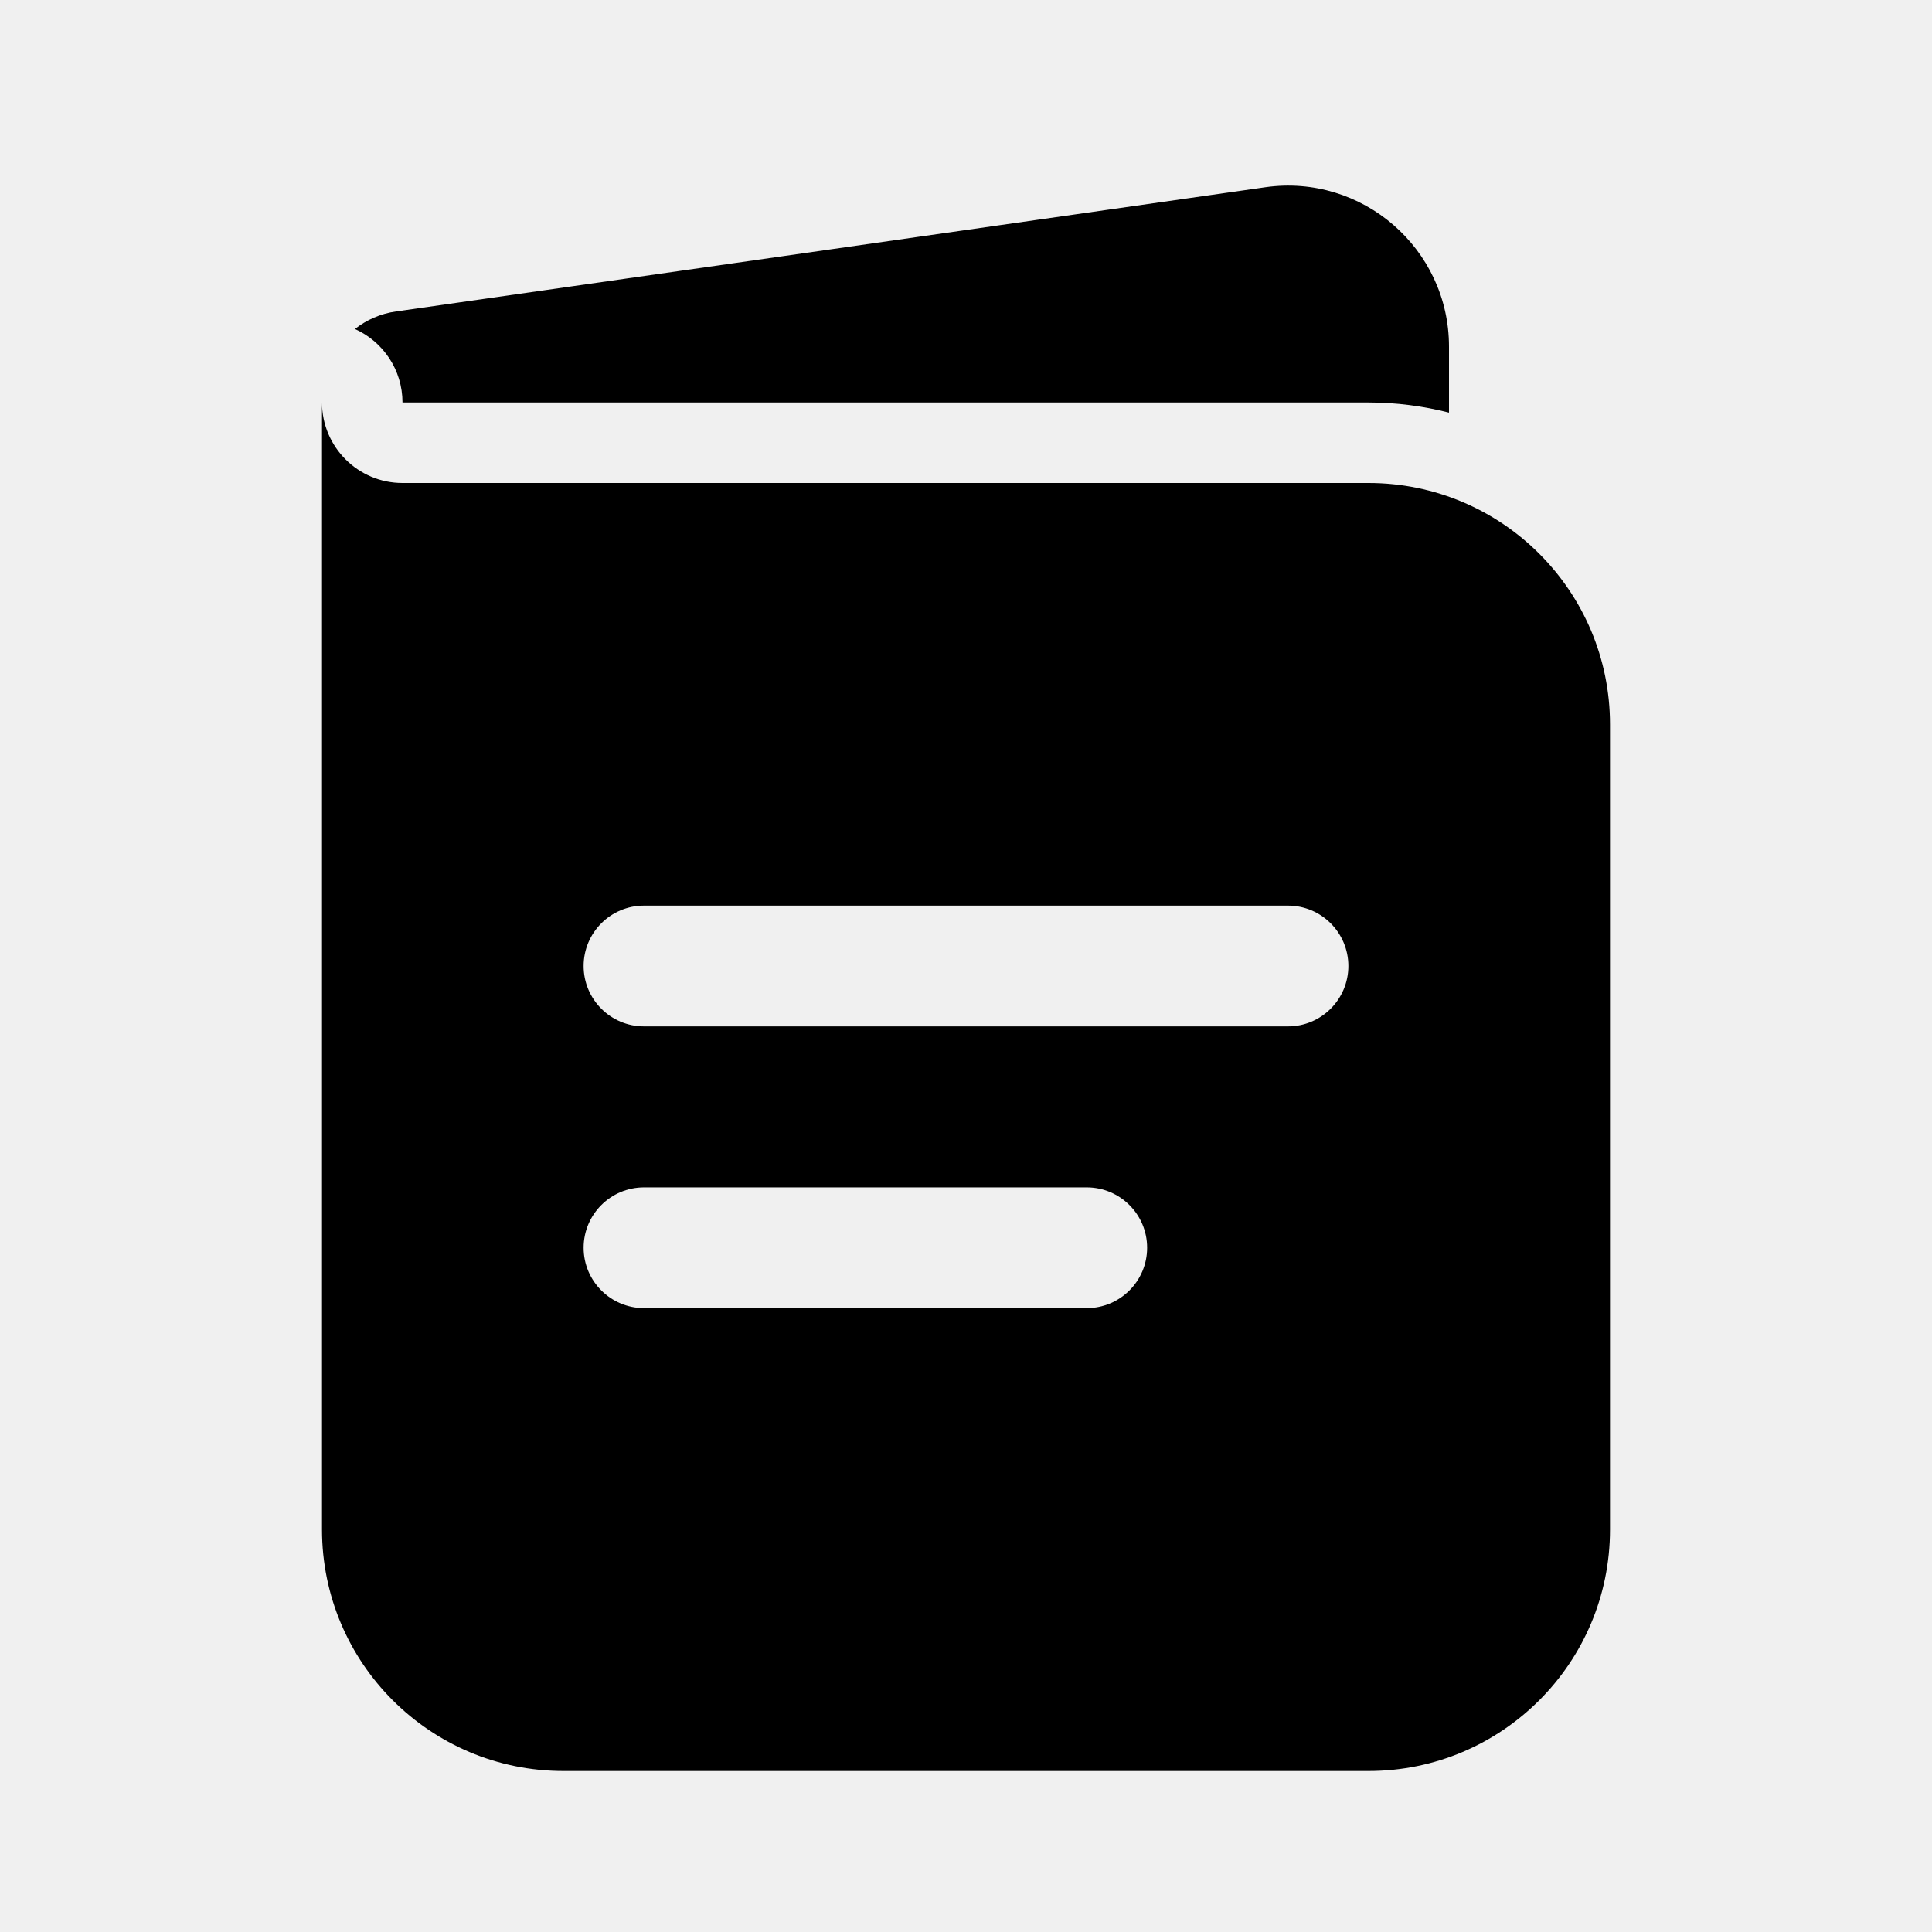
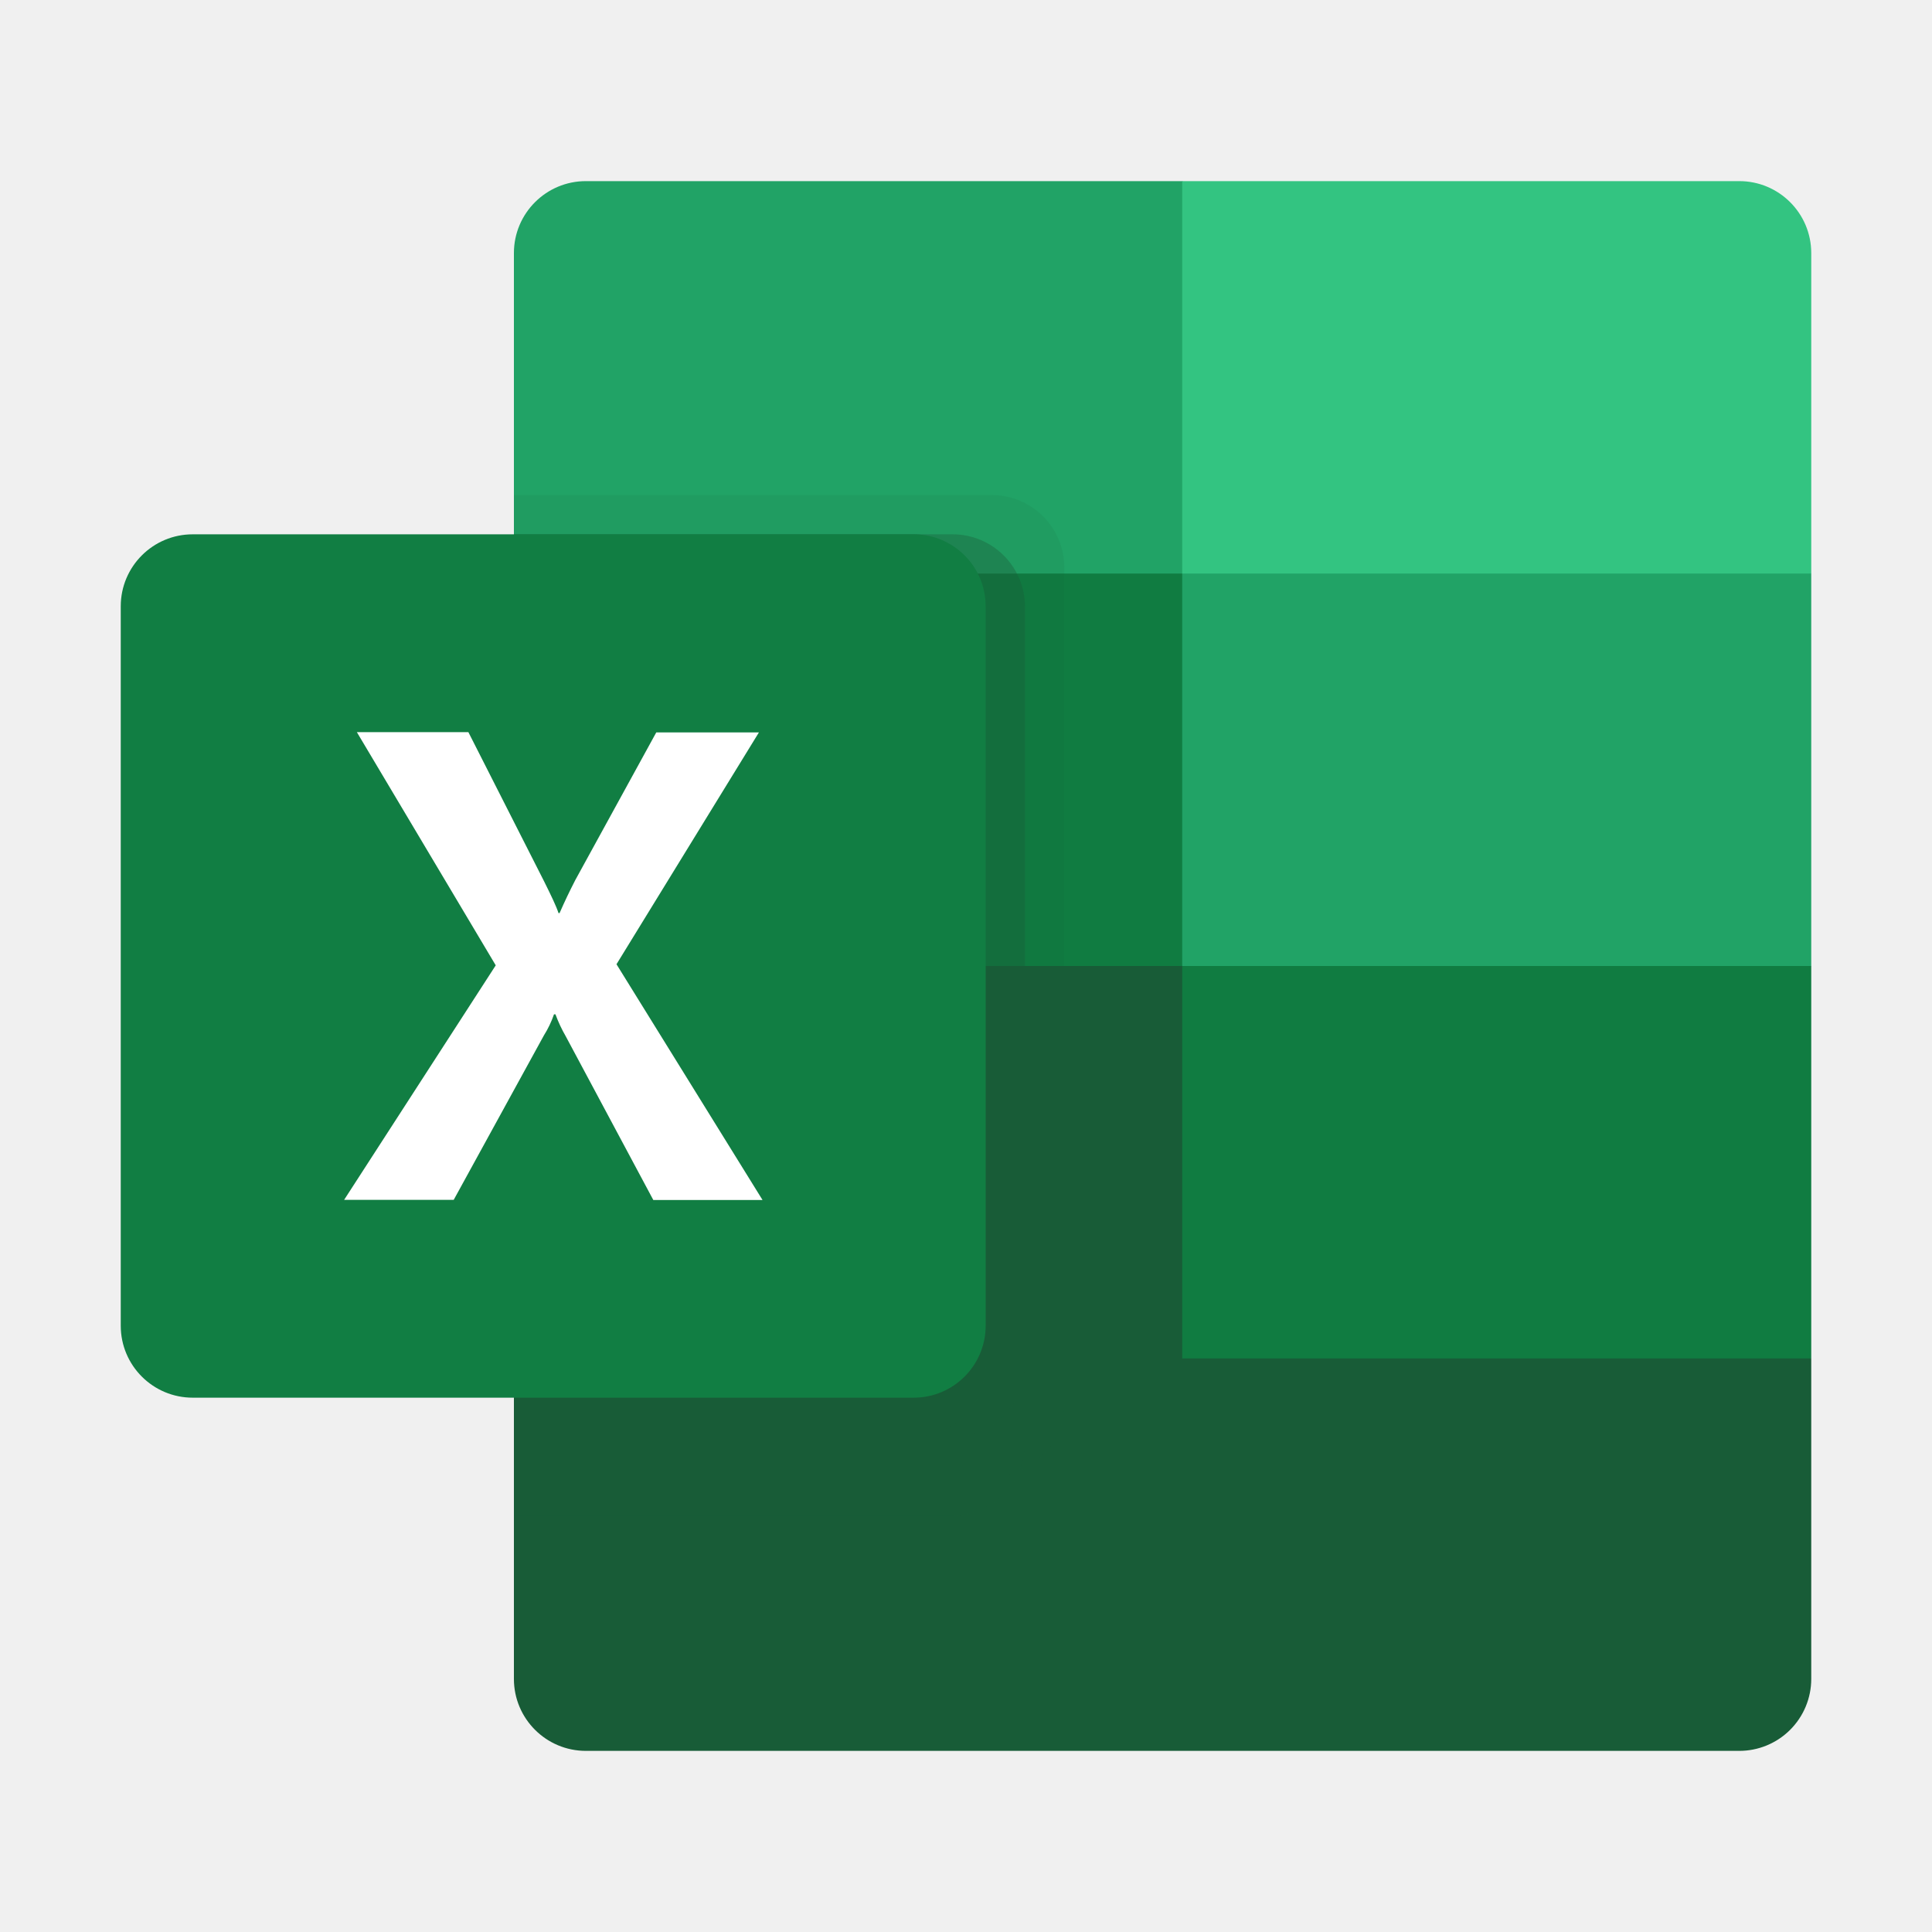
- <svg xmlns="http://www.w3.org/2000/svg" viewBox="0 0 24 24" fill="none">
-   <g id="SVGRepo_bgCarrier" stroke-width="0" />
-   <g id="SVGRepo_tracerCarrier" stroke-linecap="round" stroke-linejoin="round" />
-   <g id="SVGRepo_iconCarrier">
-     <path fill-rule="evenodd" clip-rule="evenodd" d="M4 5V19C4 20.657 5.343 22 7 22H17C18.657 22 20 20.657 20 19V9C20 7.343 18.657 6 17 6H5C4.448 6 4 5.552 4 5ZM7.25 12C7.25 11.586 7.586 11.25 8 11.25H16C16.414 11.25 16.75 11.586 16.75 12C16.75 12.414 16.414 12.75 16 12.75H8C7.586 12.75 7.25 12.414 7.25 12ZM7.25 15.5C7.25 15.086 7.586 14.75 8 14.75H13.5C13.914 14.75 14.25 15.086 14.25 15.5C14.25 15.914 13.914 16.25 13.5 16.25H8C7.586 16.25 7.25 15.914 7.25 15.5Z" fill="currentColor" />
-     <path d="M4.409 4.087C4.757 4.243 5 4.593 5 5H17C17.345 5 17.68 5.044 18 5.126V4.306C18 3.089 16.922 2.154 15.717 2.326L4.92 3.869C4.727 3.896 4.553 3.974 4.409 4.087Z" fill="currentColor" />
-   </g>
+ <svg xmlns="http://www.w3.org/2000/svg" viewBox="0 0 32 32" fill="#000000">
+   <path d="M19.581,15.35,8.512,13.4V27.809A1.192,1.192,0,0,0,9.705,29h19.1A1.192,1.192,0,0,0,30,27.809h0V22.5Z" fill="#185c37" />
+   <path d="M19.581,3H9.705A1.192,1.192,0,0,0,8.512,4.191h0V9.5L19.581,16l5.861,1.95L30,16V9.5Z" fill="#21a366" />
+   <path d="M8.512,9.5H19.581V16H8.512Z" fill="#107c41" />
+   <path d="M16.434,8.2H8.512V24.45h7.922a1.2,1.2,0,0,0,1.194-1.191V9.391A1.2,1.2,0,0,0,16.434,8.2Z" fill="#185c37" opacity="0.1" />
+   <path d="M15.783,8.85H8.512V25.1h7.271a1.2,1.2,0,0,0,1.194-1.191V10.041A1.2,1.2,0,0,0,15.783,8.85Z" fill="#185c37" opacity="0.2" />
+   <path d="M15.783,8.85H8.512V23.8h7.271a1.2,1.2,0,0,0,1.194-1.191V10.041A1.2,1.2,0,0,0,15.783,8.85Z" fill="#185c37" opacity="0.2" />
+   <path d="M15.132,8.85H8.512V23.8h6.62a1.2,1.2,0,0,0,1.194-1.191V10.041A1.2,1.2,0,0,0,15.132,8.85Z" fill="#185c37" opacity="0.2" />
+   <path d="M3.194,8.85H15.132a1.193,1.193,0,0,1,1.194,1.191V21.959a1.193,1.193,0,0,1-1.194,1.191H3.194A1.192,1.192,0,0,1,2,21.959V10.041A1.192,1.192,0,0,1,3.194,8.85Z" fill="#117e43" />
+   <path d="M5.7,19.873l2.511-3.884-2.3-3.862H7.758L9.013,14.6c.116.234.2.408.238.524h.017c.082-.188.169-.369.26-.546l1.342-2.447h1.7l-2.359,3.84,2.419,3.905H10.821l-1.45-2.711A2.355,2.355,0,0,1,9.2,16.8H9.176a1.688,1.688,0,0,1-.168.351L7.515,19.873Z" fill="#ffffff" />
+   <path d="M28.806,3H19.581V9.5H30V4.191A1.192,1.192,0,0,0,28.806,3Z" fill="#33c481" />
+   <path d="M19.581,16H30v6.5H19.581Z" fill="#107c41" />
</svg>
